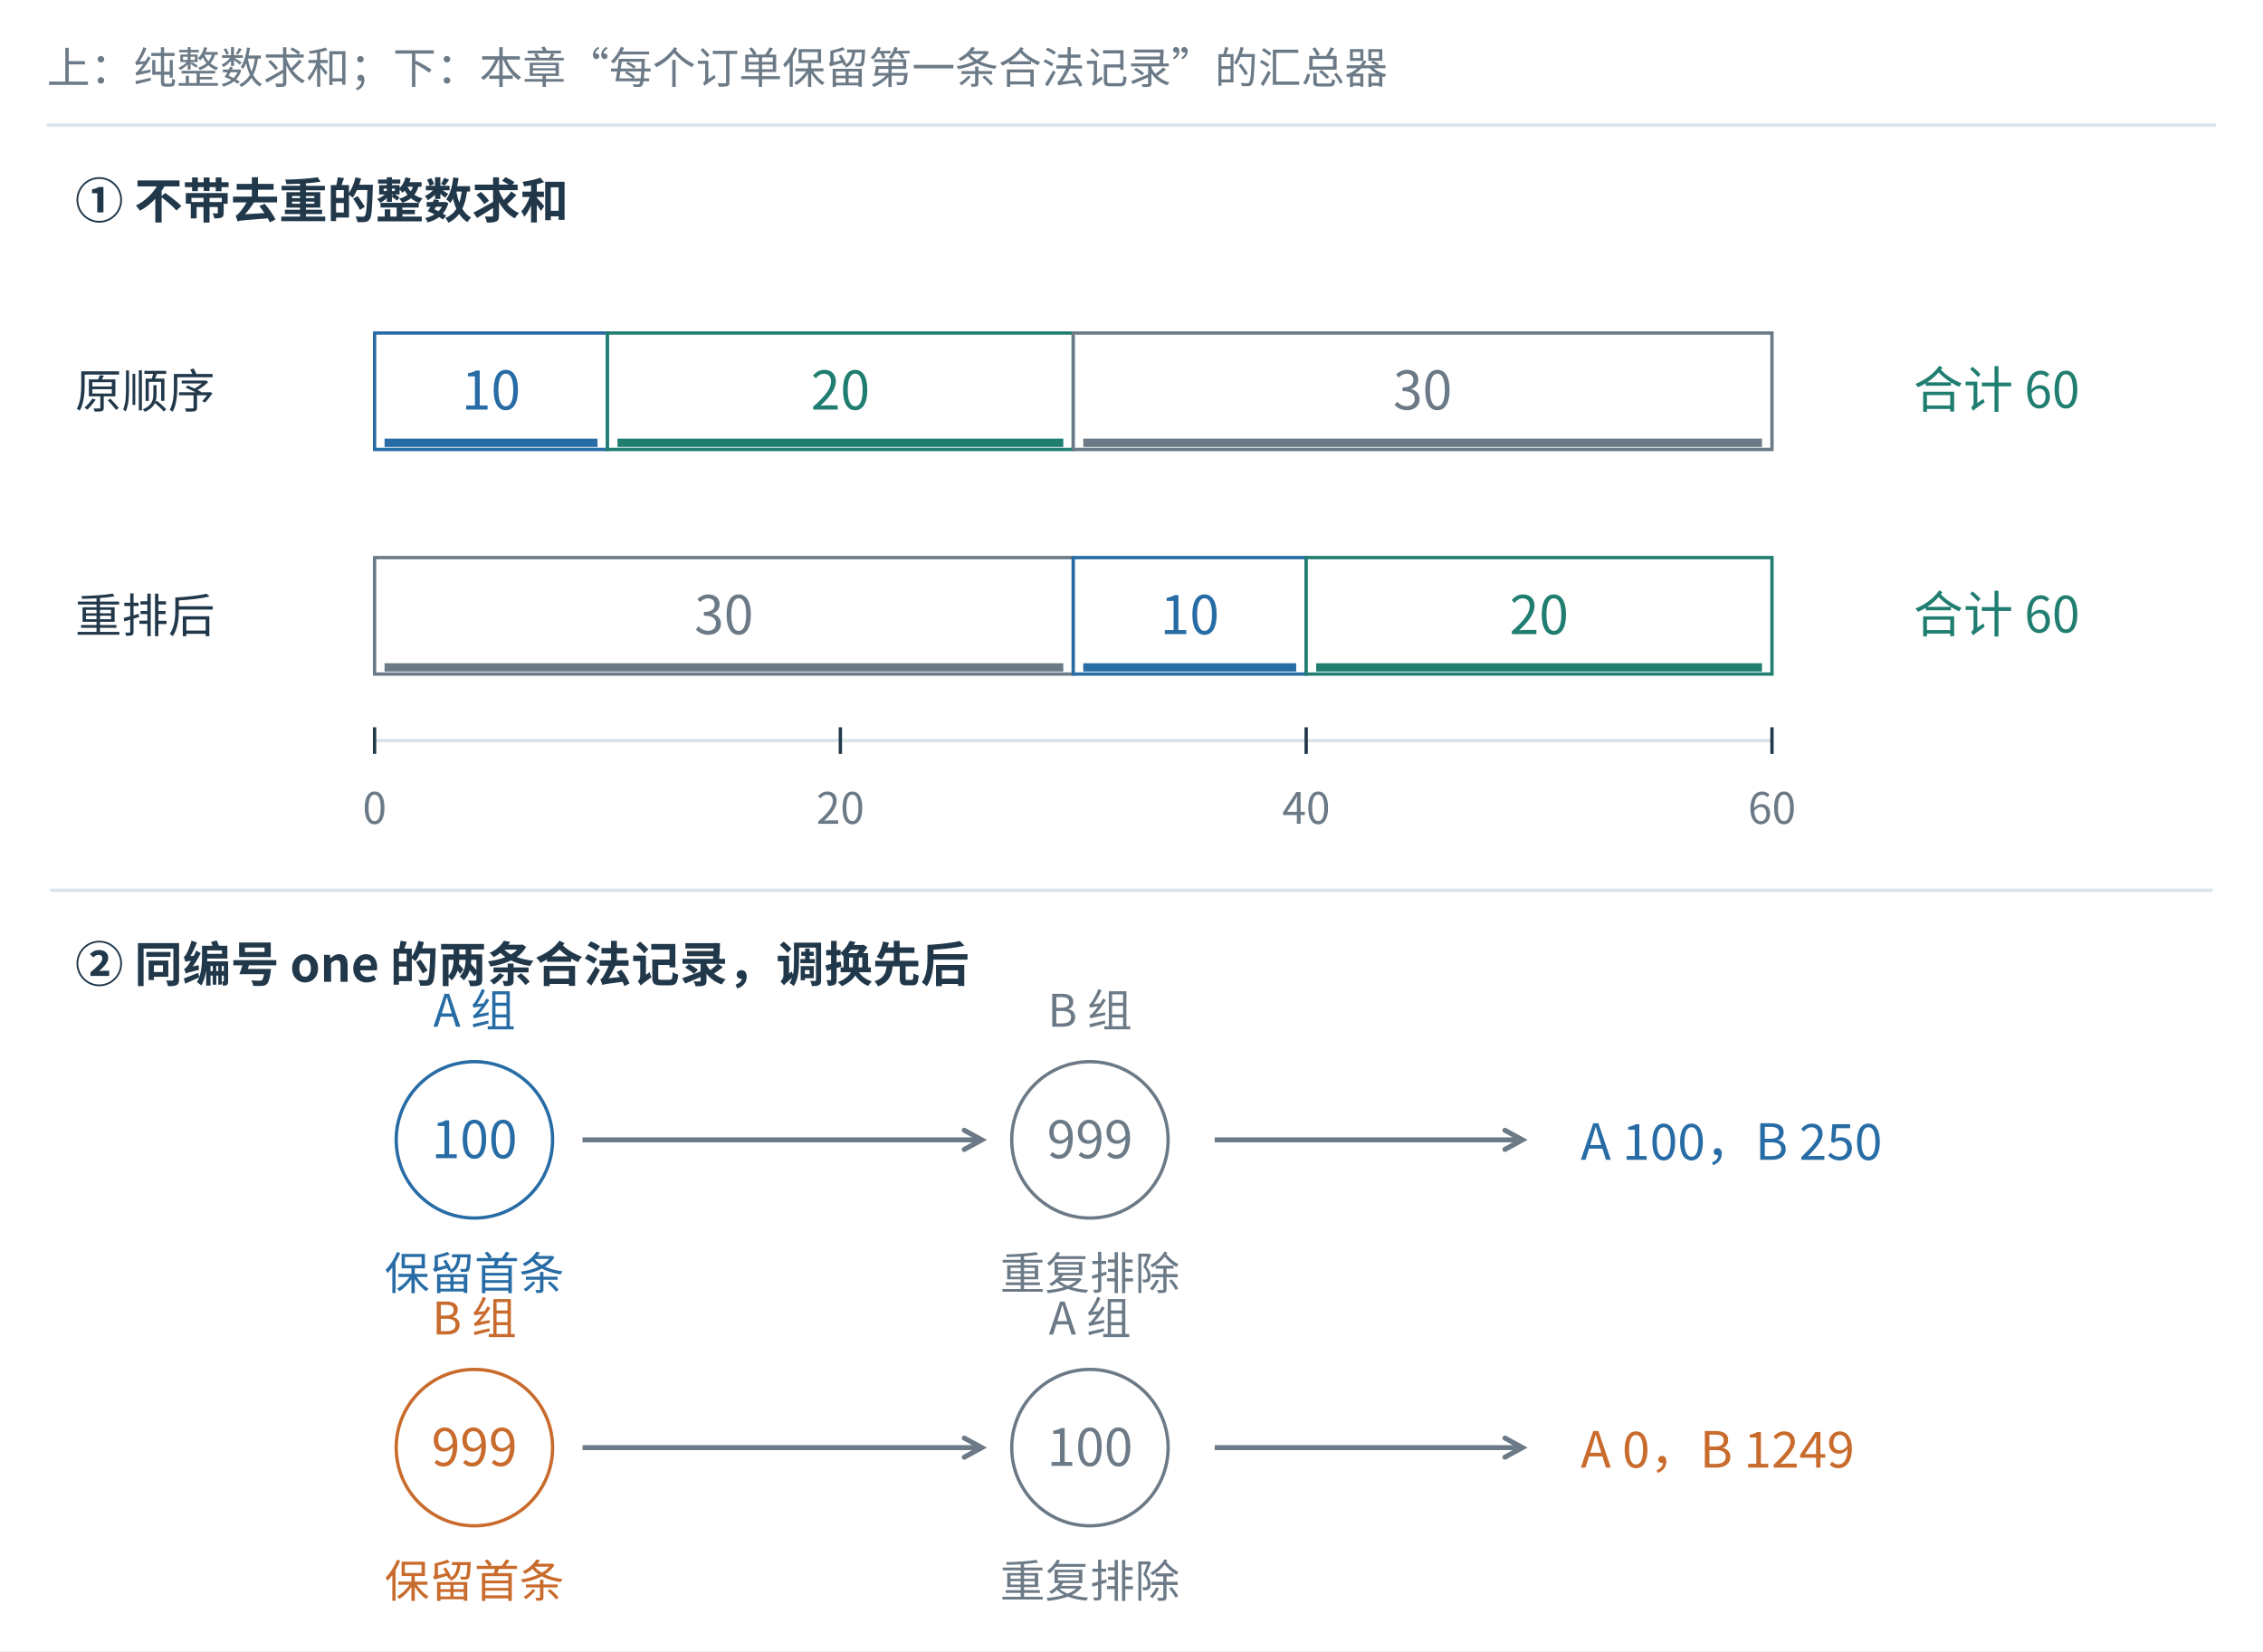
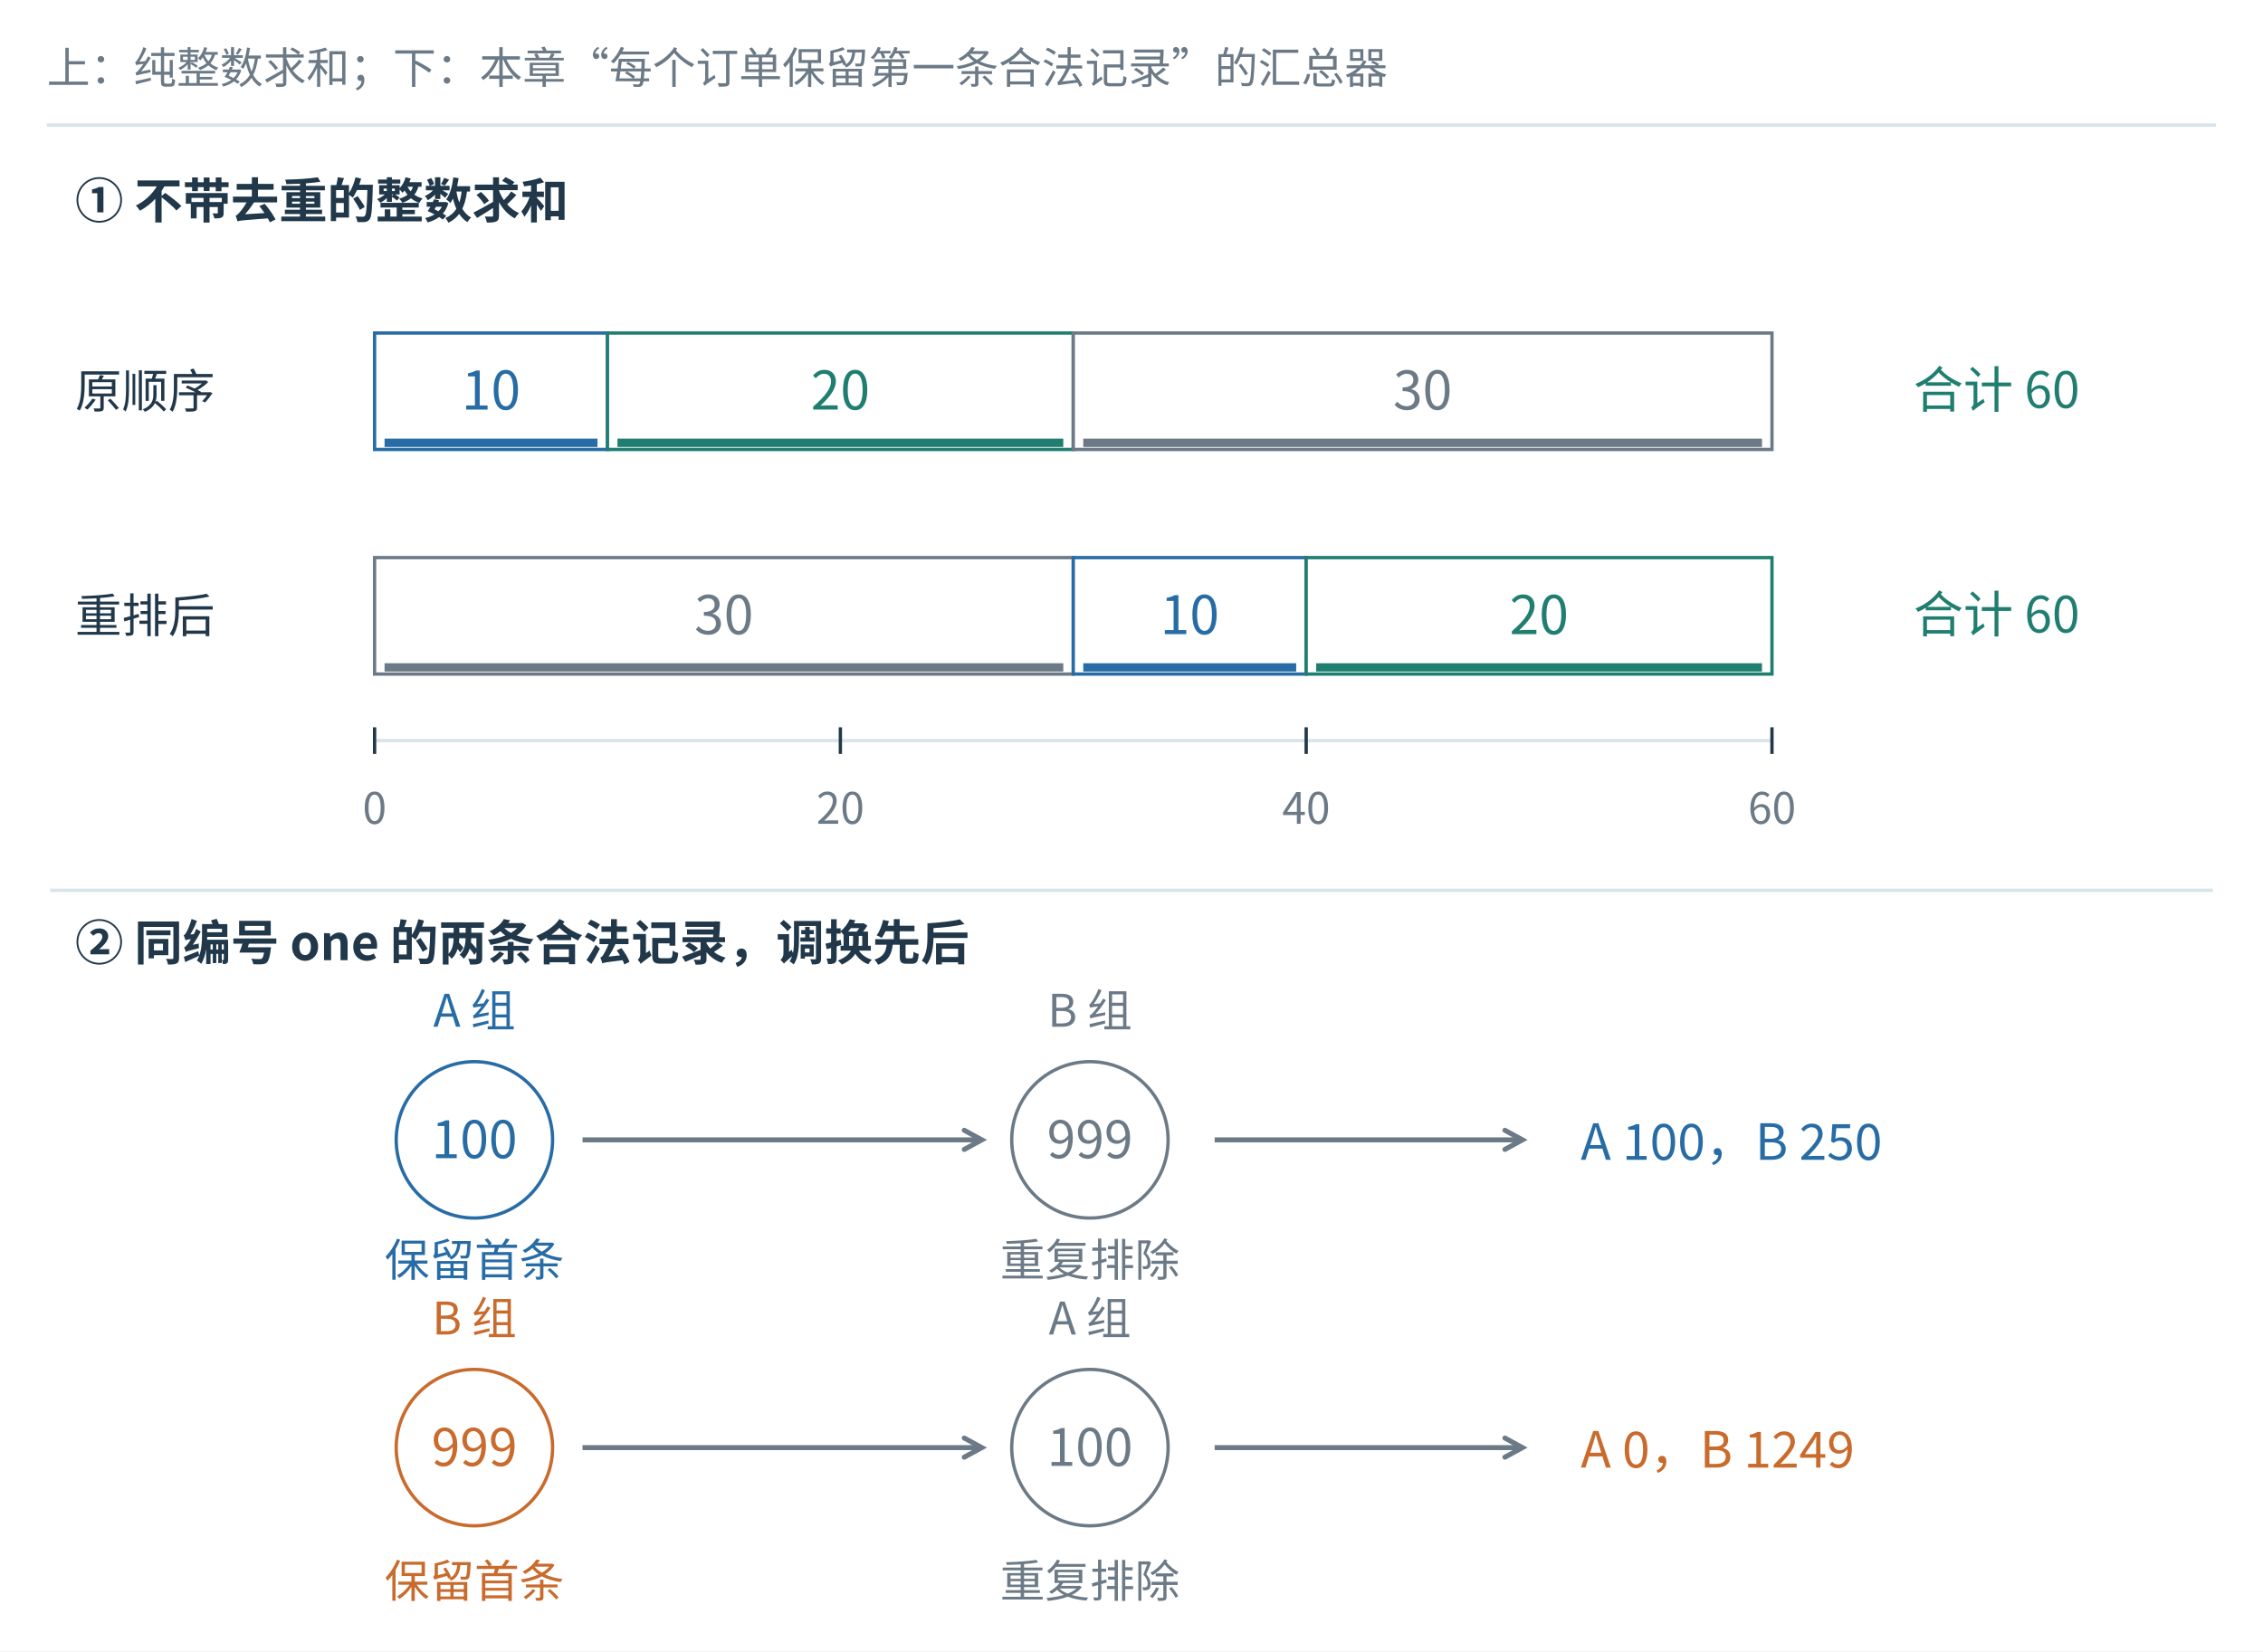
<svg xmlns="http://www.w3.org/2000/svg" width="1360.333" height="992.527" viewBox="19.833 54.816 1360.333 992.527" role="img">
  <rect width="1360.333" height="992.527" fill="white" x="19.833" y="54.816" />
  <g font-family="Microsoft YaHei, Noto Sans CJK SC, sans-serif">
    <text x="48" y="105" font-size="26" fill="#6b7a86" text-anchor="start" font-weight="normal">上：纯整数求和；下：本章“每个订单保留第一条合法记录”的汇总器</text>
    <line x1="48" y1="130" x2="1352" y2="130" stroke="#d9e3ea" stroke-width="2" />
    <text x="65" y="186" font-size="29" fill="#21384a" text-anchor="start" font-weight="bold">① 不带去重的整数求和</text>
    <text x="65" y="300" font-size="28" fill="#21384a" text-anchor="start" font-weight="normal">原顺序</text>
    <rect x="245" y="255" width="140" height="70" rx="0" stroke="#286ca5" stroke-width="2" fill="white" />
    <line x1="251" y1="321" x2="379" y2="321" stroke="#286ca5" stroke-width="5" />
    <text x="315.0" y="301" font-size="32" fill="#286ca5" text-anchor="middle" font-weight="normal">10</text>
    <rect x="385" y="255" width="280" height="70" rx="0" stroke="#207e71" stroke-width="2" fill="white" />
    <line x1="391" y1="321" x2="659" y2="321" stroke="#207e71" stroke-width="5" />
    <text x="525.0" y="301" font-size="32" fill="#207e71" text-anchor="middle" font-weight="normal">20</text>
    <rect x="665" y="255" width="420" height="70" rx="0" stroke="#6b7a86" stroke-width="2" fill="white" />
    <line x1="671" y1="321" x2="1079" y2="321" stroke="#6b7a86" stroke-width="5" />
    <text x="875.0" y="301" font-size="32" fill="#6b7a86" text-anchor="middle" font-weight="normal">30</text>
    <text x="1170" y="300" font-size="30" fill="#207e71" text-anchor="start" font-weight="normal">合计 60</text>
    <text x="65" y="435" font-size="28" fill="#21384a" text-anchor="start" font-weight="normal">重排后</text>
    <rect x="245" y="390" width="420" height="70" rx="0" stroke="#6b7a86" stroke-width="2" fill="white" />
    <line x1="251" y1="456" x2="659" y2="456" stroke="#6b7a86" stroke-width="5" />
    <text x="455.0" y="436" font-size="32" fill="#6b7a86" text-anchor="middle" font-weight="normal">30</text>
    <rect x="665" y="390" width="140" height="70" rx="0" stroke="#286ca5" stroke-width="2" fill="white" />
    <line x1="671" y1="456" x2="799" y2="456" stroke="#286ca5" stroke-width="5" />
    <text x="735.0" y="436" font-size="32" fill="#286ca5" text-anchor="middle" font-weight="normal">10</text>
    <rect x="805" y="390" width="280" height="70" rx="0" stroke="#207e71" stroke-width="2" fill="white" />
    <line x1="811" y1="456" x2="1079" y2="456" stroke="#207e71" stroke-width="5" />
    <text x="945.0" y="436" font-size="32" fill="#207e71" text-anchor="middle" font-weight="normal">20</text>
    <text x="1170" y="435" font-size="30" fill="#207e71" text-anchor="start" font-weight="normal">合计 60</text>
    <line x1="245" y1="500" x2="1085" y2="500" stroke="#d9e3ea" stroke-width="2" />
    <line x1="245" y1="492" x2="245" y2="508" stroke="#21384a" stroke-width="2" />
    <text x="245" y="550" font-size="26" fill="#6b7a86" text-anchor="middle" font-weight="normal">0</text>
    <line x1="525" y1="492" x2="525" y2="508" stroke="#21384a" stroke-width="2" />
    <text x="525" y="550" font-size="26" fill="#6b7a86" text-anchor="middle" font-weight="normal">20</text>
    <line x1="805" y1="492" x2="805" y2="508" stroke="#21384a" stroke-width="2" />
    <text x="805" y="550" font-size="26" fill="#6b7a86" text-anchor="middle" font-weight="normal">40</text>
    <line x1="1085" y1="492" x2="1085" y2="508" stroke="#21384a" stroke-width="2" />
    <text x="1085" y="550" font-size="26" fill="#6b7a86" text-anchor="middle" font-weight="normal">60</text>
    <line x1="50" y1="590" x2="1350" y2="590" stroke="#d9e3ea" stroke-width="2" />
-     <text x="65" y="645" font-size="29" fill="#21384a" text-anchor="start" font-weight="bold">② 同编号 one 的两条合法记录，调换先后</text>
+     <text x="65" y="632" font-size="29" fill="#21384a" text-anchor="start" font-weight="bold">② 同编号 one 的两条合法记录，调换先后</text>
    <circle cx="305" cy="740" r="47" stroke="#286ca5" stroke-width="2" fill="white" />
    <text x="305" y="751" font-size="31" fill="#286ca5" text-anchor="middle" font-weight="normal">100</text>
    <text x="305" y="672" font-size="27" fill="#286ca5" text-anchor="middle" font-weight="normal">A 组</text>
-     <text x="305" y="830" font-size="27" fill="#286ca5" text-anchor="middle" font-weight="normal">保留首条</text>
+     <text x="305" y="822" font-size="27" fill="#286ca5" text-anchor="middle" font-weight="normal">保留首条</text>
    <circle cx="675" cy="740" r="47" stroke="#6b7a86" stroke-width="2" fill="white" />
    <text x="675" y="751" font-size="31" fill="#6b7a86" text-anchor="middle" font-weight="normal">999</text>
    <text x="675" y="672" font-size="27" fill="#6b7a86" text-anchor="middle" font-weight="normal">B 组</text>
-     <text x="675" y="830" font-size="27" fill="#6b7a86" text-anchor="middle" font-weight="normal">重复排除</text>
+     <text x="675" y="822" font-size="27" fill="#6b7a86" text-anchor="middle" font-weight="normal">重复排除</text>
    <line x1="370" y1="740" x2="610" y2="740" stroke="#6b7a86" stroke-width="3" />
    <path d="M599.469,745.753 L610,740 L599.469,734.247" stroke="#6b7a86" stroke-width="3" fill="none" stroke-linecap="round" />
    <line x1="750" y1="740" x2="935" y2="740" stroke="#6b7a86" stroke-width="3" />
    <path d="M924.469,745.753 L935,740 L924.469,734.247" stroke="#6b7a86" stroke-width="3" fill="none" stroke-linecap="round" />
    <text x="970" y="752" font-size="30" fill="#286ca5" text-anchor="start" font-weight="normal">A 100，B 250</text>
    <circle cx="305" cy="925" r="47" stroke="#c86b2c" stroke-width="2" fill="white" />
    <text x="305" y="936" font-size="31" fill="#c86b2c" text-anchor="middle" font-weight="normal">999</text>
    <text x="305" y="857" font-size="27" fill="#c86b2c" text-anchor="middle" font-weight="normal">B 组</text>
    <text x="305" y="1015" font-size="27" fill="#c86b2c" text-anchor="middle" font-weight="normal">保留首条</text>
    <circle cx="675" cy="925" r="47" stroke="#6b7a86" stroke-width="2" fill="white" />
    <text x="675" y="936" font-size="31" fill="#6b7a86" text-anchor="middle" font-weight="normal">100</text>
    <text x="675" y="857" font-size="27" fill="#6b7a86" text-anchor="middle" font-weight="normal">A 组</text>
    <text x="675" y="1015" font-size="27" fill="#6b7a86" text-anchor="middle" font-weight="normal">重复排除</text>
    <line x1="370" y1="925" x2="610" y2="925" stroke="#6b7a86" stroke-width="3" />
    <path d="M599.469,930.753 L610,925 L599.469,919.247" stroke="#6b7a86" stroke-width="3" fill="none" stroke-linecap="round" />
    <line x1="750" y1="925" x2="935" y2="925" stroke="#6b7a86" stroke-width="3" />
    <path d="M924.469,930.753 L935,925 L924.469,919.247" stroke="#6b7a86" stroke-width="3" fill="none" stroke-linecap="round" />
    <text x="970" y="937" font-size="30" fill="#c86b2c" text-anchor="start" font-weight="normal">A 0，B 1249</text>
  </g>
</svg>
